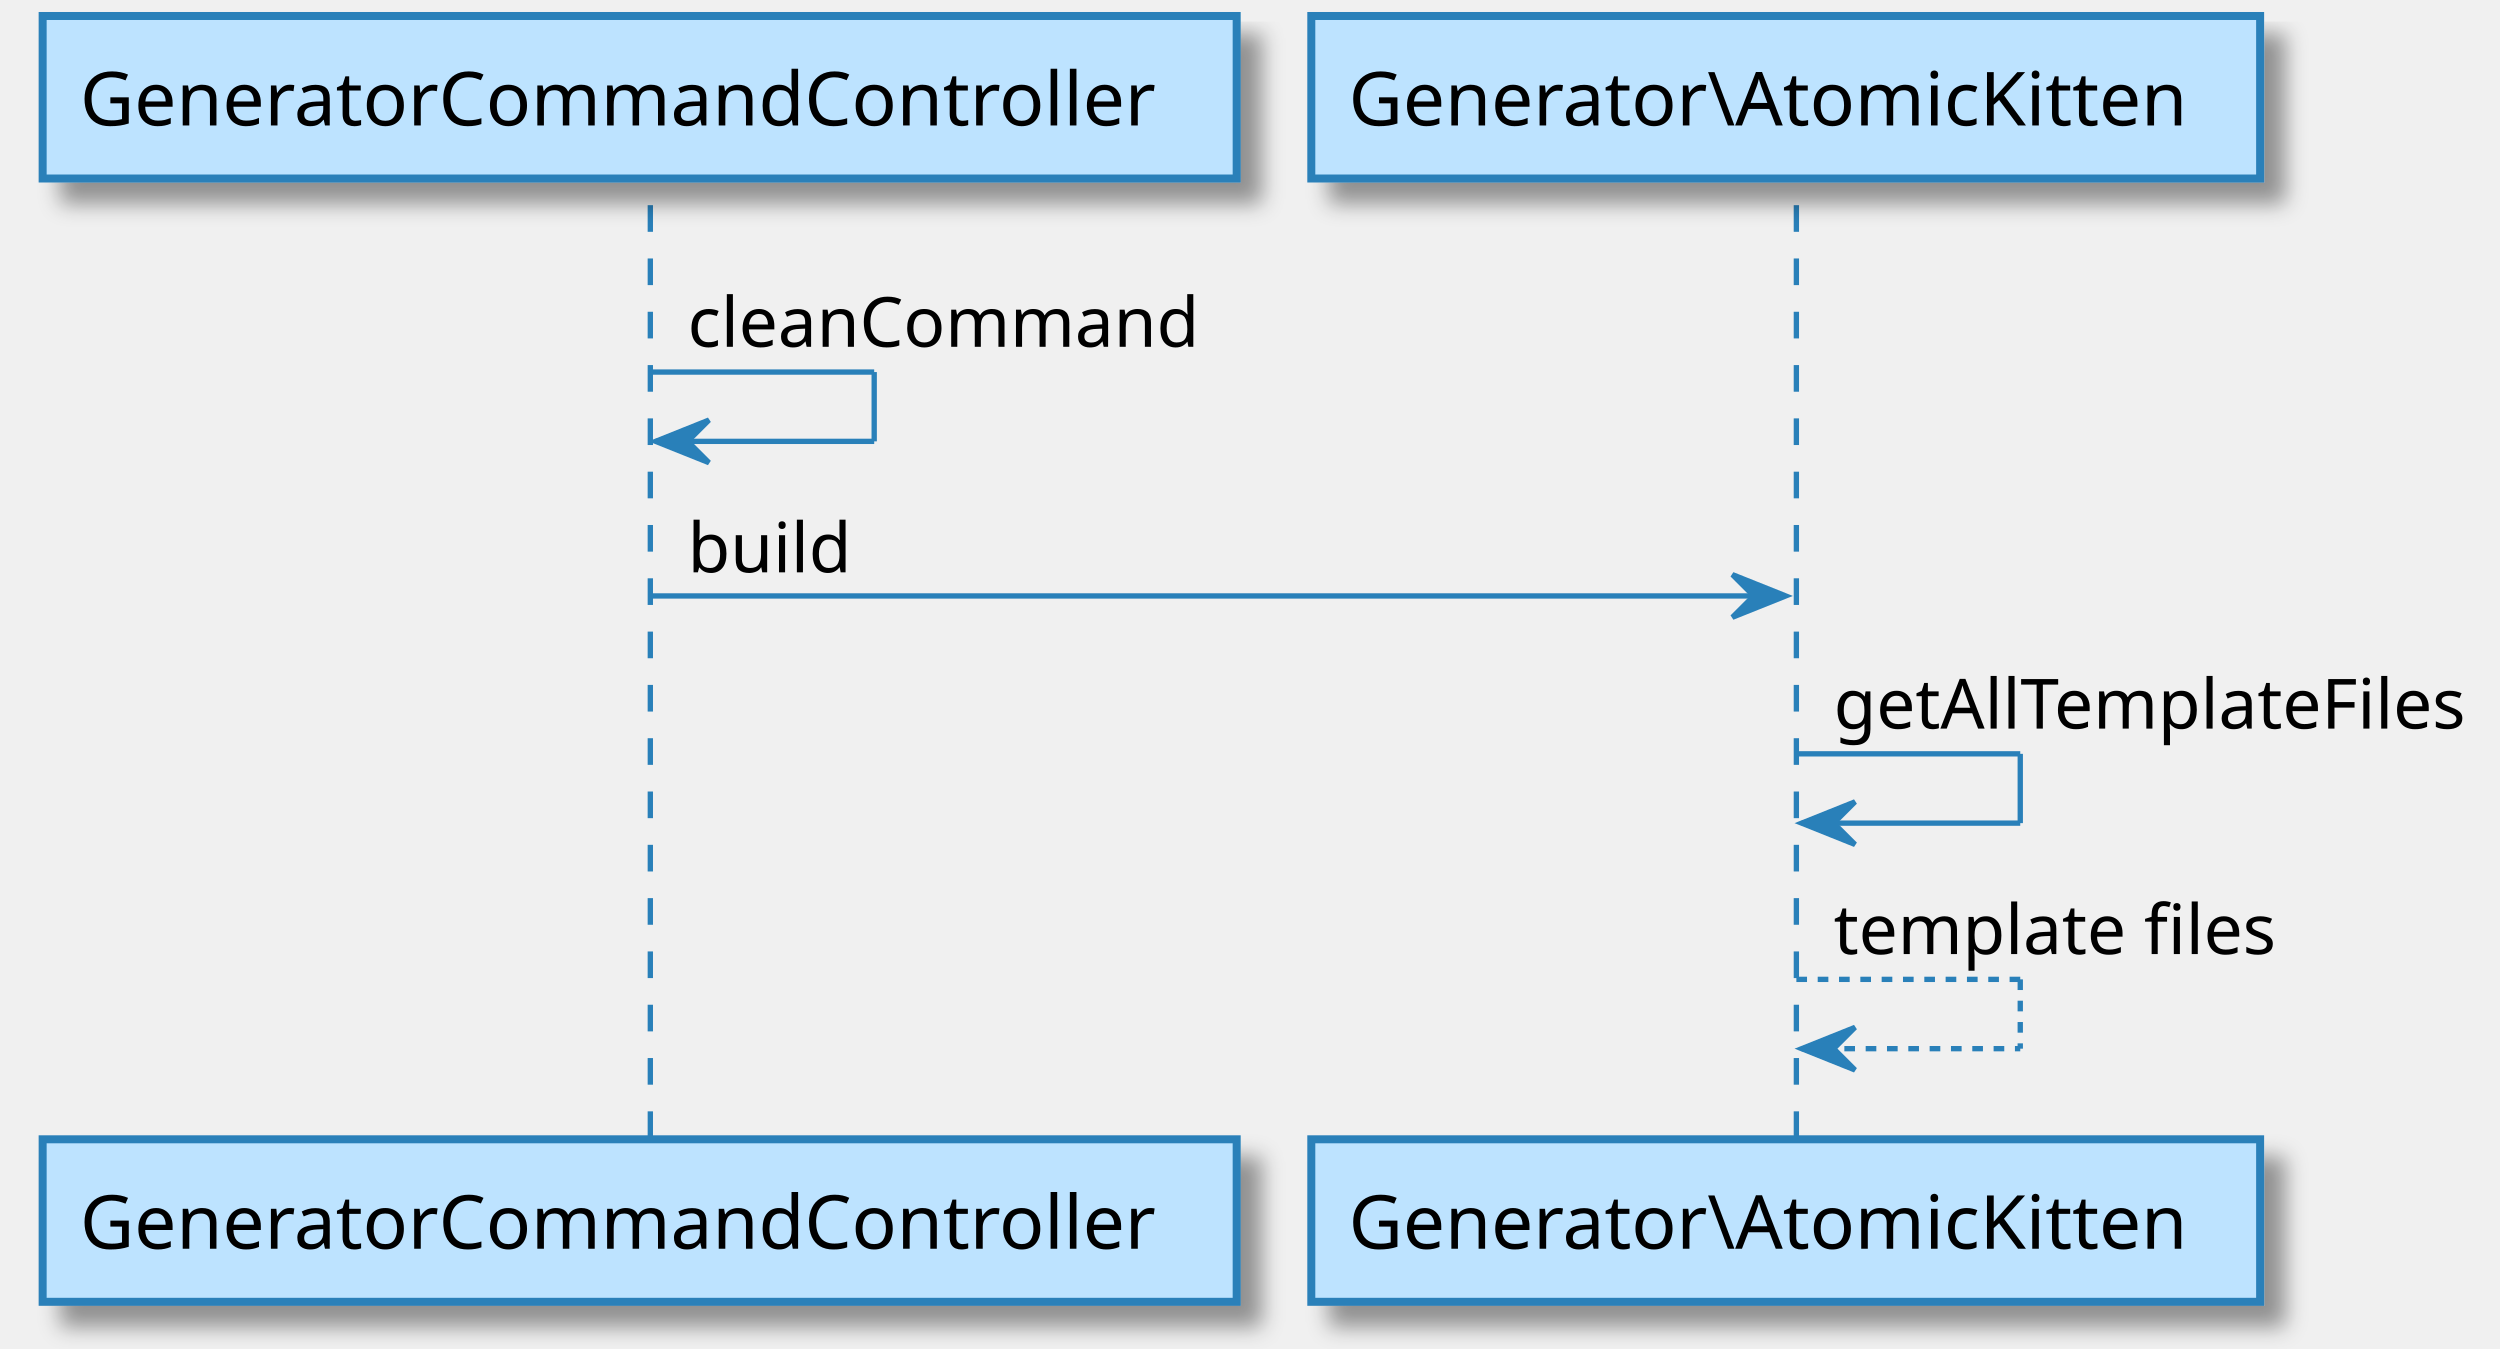
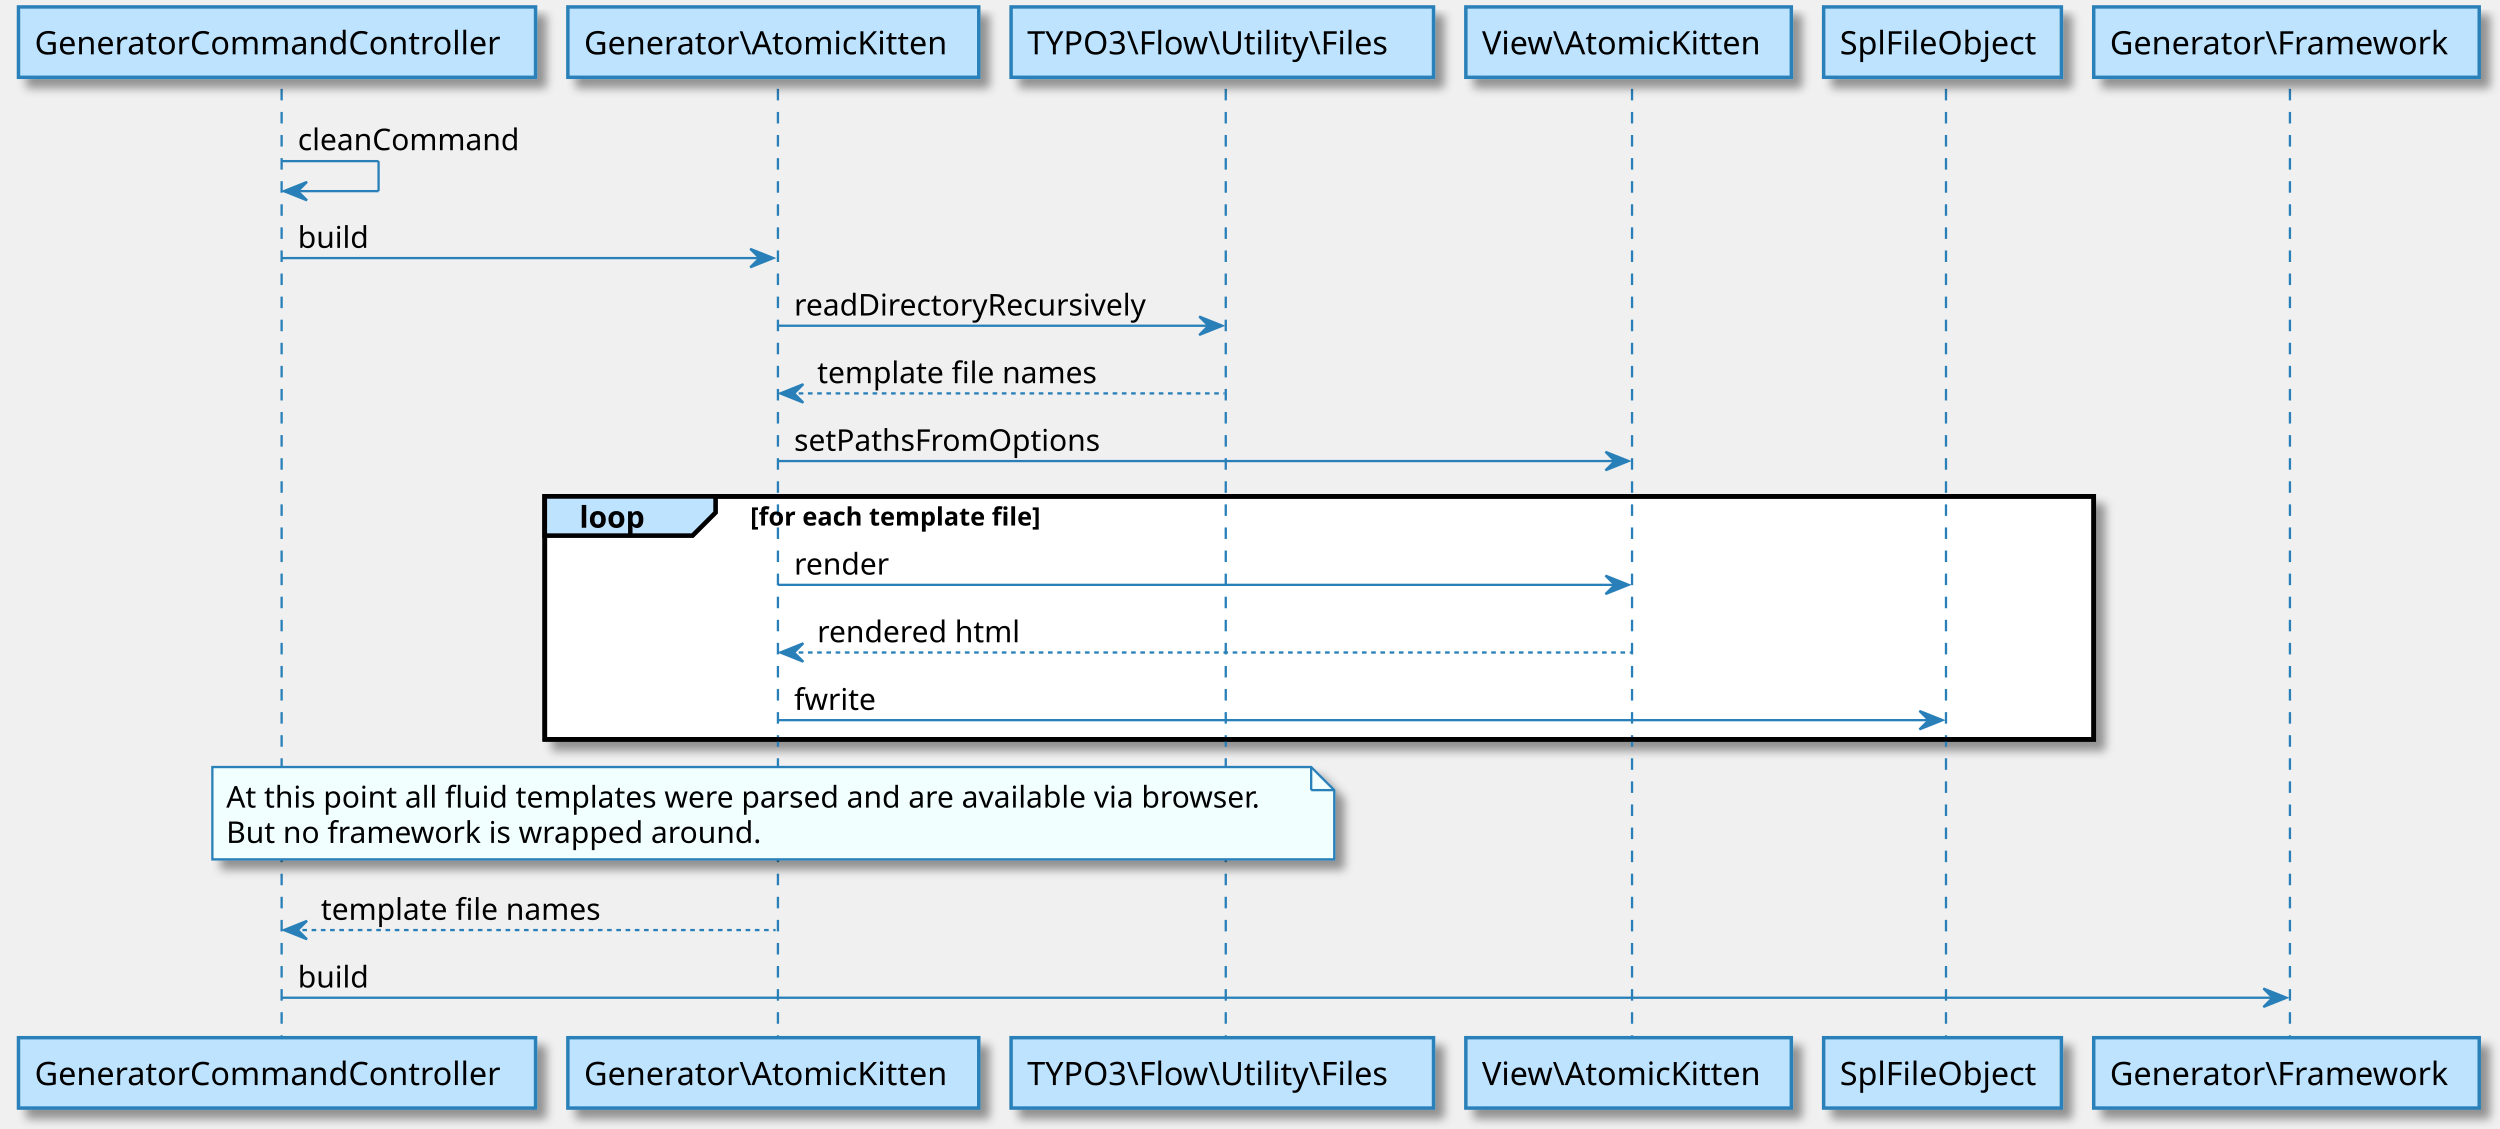
- <svg xmlns="http://www.w3.org/2000/svg" height="253px" style="width:469px;height:253px;" version="1.1" viewBox="0 0 469 253" width="469px">
+ <svg xmlns="http://www.w3.org/2000/svg" height="489px" style="width:1083px;height:489px;" version="1.1" viewBox="0 0 1083 489" width="1083px">
  <defs>
    <filter height="300%" id="f1" width="300%" x="-1" y="-1">
      <feGaussianBlur result="blurOut" stdDeviation="2.0" />
      <feColorMatrix in="blurOut" result="blurOut2" type="matrix" values="0 0 0 0 0 0 0 0 0 0 0 0 0 0 0 0 0 0 .4 0" />
      <feOffset dx="4.0" dy="4.0" in="blurOut2" result="blurOut3" />
      <feBlend in="SourceGraphic" in2="blurOut3" mode="normal" />
    </filter>
  </defs>
  <g>
-     <line style="stroke: #2980B9; stroke-width: 1.0; stroke-dasharray: 5.0,5.0;" x1="122" x2="122" y1="38.488" y2="214.731" />
-     <line style="stroke: #2980B9; stroke-width: 1.0; stroke-dasharray: 5.0,5.0;" x1="337" x2="337" y1="38.488" y2="214.731" />
+     <rect fill="#FFFFFF" filter="url(#f1)" height="105.242" style="stroke: #000000; stroke-width: 2.0;" width="671" x="236" y="215.041" />
+     <line style="stroke: #2980B9; stroke-width: 1.0; stroke-dasharray: 5.0,5.0;" x1="122" x2="122" y1="38.488" y2="450.525" />
+     <line style="stroke: #2980B9; stroke-width: 1.0; stroke-dasharray: 5.0,5.0;" x1="337" x2="337" y1="38.488" y2="450.525" />
+     <line style="stroke: #2980B9; stroke-width: 1.0; stroke-dasharray: 5.0,5.0;" x1="531" x2="531" y1="38.488" y2="450.525" />
+     <line style="stroke: #2980B9; stroke-width: 1.0; stroke-dasharray: 5.0,5.0;" x1="707" x2="707" y1="38.488" y2="450.525" />
+     <line style="stroke: #2980B9; stroke-width: 1.0; stroke-dasharray: 5.0,5.0;" x1="843" x2="843" y1="38.488" y2="450.525" />
+     <line style="stroke: #2980B9; stroke-width: 1.0; stroke-dasharray: 5.0,5.0;" x1="992" x2="992" y1="38.488" y2="450.525" />
    <rect fill="#BDE3FF" filter="url(#f1)" height="30.488" style="stroke: #2980B9; stroke-width: 1.5;" width="224" x="8" y="3" />
    <text fill="#000000" font-family="sans-serif" font-size="14" lengthAdjust="spacingAndGlyphs" textLength="210" x="15" y="23.535">GeneratorCommandController</text>
-     <rect fill="#BDE3FF" filter="url(#f1)" height="30.488" style="stroke: #2980B9; stroke-width: 1.5;" width="224" x="8" y="213.731" />
-     <text fill="#000000" font-family="sans-serif" font-size="14" lengthAdjust="spacingAndGlyphs" textLength="210" x="15" y="234.266">GeneratorCommandController</text>
+     <rect fill="#BDE3FF" filter="url(#f1)" height="30.488" style="stroke: #2980B9; stroke-width: 1.5;" width="224" x="8" y="449.525" />
+     <text fill="#000000" font-family="sans-serif" font-size="14" lengthAdjust="spacingAndGlyphs" textLength="210" x="15" y="470.06">GeneratorCommandController</text>
    <rect fill="#BDE3FF" filter="url(#f1)" height="30.488" style="stroke: #2980B9; stroke-width: 1.5;" width="178" x="246" y="3" />
    <text fill="#000000" font-family="sans-serif" font-size="14" lengthAdjust="spacingAndGlyphs" textLength="164" x="253" y="23.535">Generator\AtomicKitten</text>
-     <rect fill="#BDE3FF" filter="url(#f1)" height="30.488" style="stroke: #2980B9; stroke-width: 1.5;" width="178" x="246" y="213.731" />
-     <text fill="#000000" font-family="sans-serif" font-size="14" lengthAdjust="spacingAndGlyphs" textLength="164" x="253" y="234.266">Generator\AtomicKitten</text>
+     <rect fill="#BDE3FF" filter="url(#f1)" height="30.488" style="stroke: #2980B9; stroke-width: 1.5;" width="178" x="246" y="449.525" />
+     <text fill="#000000" font-family="sans-serif" font-size="14" lengthAdjust="spacingAndGlyphs" textLength="164" x="253" y="470.06">Generator\AtomicKitten</text>
+     <rect fill="#BDE3FF" filter="url(#f1)" height="30.488" style="stroke: #2980B9; stroke-width: 1.5;" width="183" x="438" y="3" />
+     <text fill="#000000" font-family="sans-serif" font-size="14" lengthAdjust="spacingAndGlyphs" textLength="169" x="445" y="23.535">TYPO3\Flow\Utility\Files</text>
+     <rect fill="#BDE3FF" filter="url(#f1)" height="30.488" style="stroke: #2980B9; stroke-width: 1.5;" width="183" x="438" y="449.525" />
+     <text fill="#000000" font-family="sans-serif" font-size="14" lengthAdjust="spacingAndGlyphs" textLength="169" x="445" y="470.06">TYPO3\Flow\Utility\Files</text>
+     <rect fill="#BDE3FF" filter="url(#f1)" height="30.488" style="stroke: #2980B9; stroke-width: 1.5;" width="141" x="635" y="3" />
+     <text fill="#000000" font-family="sans-serif" font-size="14" lengthAdjust="spacingAndGlyphs" textLength="127" x="642" y="23.535">View\AtomicKitten</text>
+     <rect fill="#BDE3FF" filter="url(#f1)" height="30.488" style="stroke: #2980B9; stroke-width: 1.5;" width="141" x="635" y="449.525" />
+     <text fill="#000000" font-family="sans-serif" font-size="14" lengthAdjust="spacingAndGlyphs" textLength="127" x="642" y="470.06">View\AtomicKitten</text>
+     <rect fill="#BDE3FF" filter="url(#f1)" height="30.488" style="stroke: #2980B9; stroke-width: 1.5;" width="103" x="790" y="3" />
+     <text fill="#000000" font-family="sans-serif" font-size="14" lengthAdjust="spacingAndGlyphs" textLength="89" x="797" y="23.535">SplFileObject</text>
+     <rect fill="#BDE3FF" filter="url(#f1)" height="30.488" style="stroke: #2980B9; stroke-width: 1.5;" width="103" x="790" y="449.525" />
+     <text fill="#000000" font-family="sans-serif" font-size="14" lengthAdjust="spacingAndGlyphs" textLength="89" x="797" y="470.06">SplFileObject</text>
+     <rect fill="#BDE3FF" filter="url(#f1)" height="30.488" style="stroke: #2980B9; stroke-width: 1.5;" width="167" x="907" y="3" />
+     <text fill="#000000" font-family="sans-serif" font-size="14" lengthAdjust="spacingAndGlyphs" textLength="153" x="914" y="23.535">Generator\Framework</text>
+     <rect fill="#BDE3FF" filter="url(#f1)" height="30.488" style="stroke: #2980B9; stroke-width: 1.5;" width="167" x="907" y="449.525" />
+     <text fill="#000000" font-family="sans-serif" font-size="14" lengthAdjust="spacingAndGlyphs" textLength="153" x="914" y="470.06">Generator\Framework</text>
    <line style="stroke: #2980B9; stroke-width: 1.0;" x1="122" x2="164" y1="69.799" y2="69.799" />
    <line style="stroke: #2980B9; stroke-width: 1.0;" x1="164" x2="164" y1="69.799" y2="82.799" />
    <line style="stroke: #2980B9; stroke-width: 1.0;" x1="123" x2="164" y1="82.799" y2="82.799" />
    <polygon fill="#2980B9" points="133,78.799,123,82.799,133,86.799,129,82.799" style="stroke: #2980B9; stroke-width: 1.0;" />
    <text fill="#000000" font-family="sans-serif" font-size="13" lengthAdjust="spacingAndGlyphs" textLength="97" x="129" y="65.057">cleanCommand</text>
    <polygon fill="#2980B9" points="325,107.799,335,111.799,325,115.799,329,111.799" style="stroke: #2980B9; stroke-width: 1.0;" />
    <line style="stroke: #2980B9; stroke-width: 1.0;" x1="122" x2="331" y1="111.799" y2="111.799" />
    <text fill="#000000" font-family="sans-serif" font-size="13" lengthAdjust="spacingAndGlyphs" textLength="32" x="129" y="107.367">build</text>
-     <line style="stroke: #2980B9; stroke-width: 1.0;" x1="337" x2="379" y1="141.42" y2="141.42" />
-     <line style="stroke: #2980B9; stroke-width: 1.0;" x1="379" x2="379" y1="141.42" y2="154.42" />
-     <line style="stroke: #2980B9; stroke-width: 1.0;" x1="338" x2="379" y1="154.42" y2="154.42" />
-     <polygon fill="#2980B9" points="348,150.42,338,154.42,348,158.42,344,154.42" style="stroke: #2980B9; stroke-width: 1.0;" />
-     <text fill="#000000" font-family="sans-serif" font-size="13" lengthAdjust="spacingAndGlyphs" textLength="124" x="344" y="136.678">getAllTemplateFiles</text>
-     <line style="stroke: #2980B9; stroke-width: 1.0; stroke-dasharray: 2.0,2.0;" x1="337" x2="379" y1="183.731" y2="183.731" />
-     <line style="stroke: #2980B9; stroke-width: 1.0; stroke-dasharray: 2.0,2.0;" x1="379" x2="379" y1="183.731" y2="196.731" />
-     <line style="stroke: #2980B9; stroke-width: 1.0; stroke-dasharray: 2.0,2.0;" x1="338" x2="379" y1="196.731" y2="196.731" />
-     <polygon fill="#2980B9" points="348,192.731,338,196.731,348,200.731,344,196.731" style="stroke: #2980B9; stroke-width: 1.0;" />
-     <text fill="#000000" font-family="sans-serif" font-size="13" lengthAdjust="spacingAndGlyphs" textLength="86" x="344" y="178.988">template files</text>
+     <polygon fill="#2980B9" points="519.5,137.109,529.5,141.109,519.5,145.109,523.5,141.109" style="stroke: #2980B9; stroke-width: 1.0;" />
+     <line style="stroke: #2980B9; stroke-width: 1.0;" x1="337" x2="525.5" y1="141.109" y2="141.109" />
+     <text fill="#000000" font-family="sans-serif" font-size="13" lengthAdjust="spacingAndGlyphs" textLength="156" x="344" y="136.678">readDirectoryRecursively</text>
+     <polygon fill="#2980B9" points="348,166.42,338,170.42,348,174.42,344,170.42" style="stroke: #2980B9; stroke-width: 1.0;" />
+     <line style="stroke: #2980B9; stroke-width: 1.0; stroke-dasharray: 2.0,2.0;" x1="342" x2="530.5" y1="170.42" y2="170.42" />
+     <text fill="#000000" font-family="sans-serif" font-size="13" lengthAdjust="spacingAndGlyphs" textLength="124" x="354" y="165.988">template file names</text>
+     <polygon fill="#2980B9" points="695.5,195.731,705.5,199.731,695.5,203.731,699.5,199.731" style="stroke: #2980B9; stroke-width: 1.0;" />
+     <line style="stroke: #2980B9; stroke-width: 1.0;" x1="337" x2="701.5" y1="199.731" y2="199.731" />
+     <text fill="#000000" font-family="sans-serif" font-size="13" lengthAdjust="spacingAndGlyphs" textLength="135" x="344" y="195.299">setPathsFromOptions</text>
+     <rect fill="none" height="105.242" style="stroke: #000000; stroke-width: 2.0;" width="671" x="236" y="215.041" />
+     <polygon fill="#BDE3FF" points="236,215.041,310,215.041,310,222.041,300,232.041,236,232.041,236,215.041" style="stroke: #000000; stroke-width: 2.0;" />
+     <text fill="#000000" font-family="sans-serif" font-size="13" font-weight="bold" lengthAdjust="spacingAndGlyphs" textLength="29" x="251" y="228.609">loop</text>
+     <text fill="#000000" font-family="sans-serif" font-size="11" font-weight="bold" lengthAdjust="spacingAndGlyphs" textLength="129" x="325" y="227.676">[for each template file]</text>
+     <polygon fill="#2980B9" points="695.5,249.352,705.5,253.352,695.5,257.352,699.5,253.352" style="stroke: #2980B9; stroke-width: 1.0;" />
+     <line style="stroke: #2980B9; stroke-width: 1.0;" x1="337" x2="701.5" y1="253.352" y2="253.352" />
+     <text fill="#000000" font-family="sans-serif" font-size="13" lengthAdjust="spacingAndGlyphs" textLength="40" x="344" y="248.92">render</text>
+     <polygon fill="#2980B9" points="348,278.662,338,282.662,348,286.662,344,282.662" style="stroke: #2980B9; stroke-width: 1.0;" />
+     <line style="stroke: #2980B9; stroke-width: 1.0; stroke-dasharray: 2.0,2.0;" x1="342" x2="706.5" y1="282.662" y2="282.662" />
+     <text fill="#000000" font-family="sans-serif" font-size="13" lengthAdjust="spacingAndGlyphs" textLength="88" x="354" y="278.231">rendered html</text>
+     <polygon fill="#2980B9" points="831.5,307.973,841.5,311.973,831.5,315.973,835.5,311.973" style="stroke: #2980B9; stroke-width: 1.0;" />
+     <line style="stroke: #2980B9; stroke-width: 1.0;" x1="337" x2="837.5" y1="311.973" y2="311.973" />
+     <text fill="#000000" font-family="sans-serif" font-size="13" lengthAdjust="spacingAndGlyphs" textLength="36" x="344" y="307.541">fwrite</text>
+     <polygon fill="#F1FFFF" filter="url(#f1)" points="92,332.283,92,372.283,578,372.283,578,342.283,568,332.283,92,332.283" style="stroke: #2980B9; stroke-width: 1.0;" />
+     <line style="stroke: #2980B9; stroke-width: 1.0;" x1="568" x2="568" y1="332.283" y2="342.283" />
+     <line style="stroke: #2980B9; stroke-width: 1.0;" x1="578" x2="568" y1="342.283" y2="342.283" />
+     <text fill="#000000" font-family="sans-serif" font-size="13" lengthAdjust="spacingAndGlyphs" textLength="465" x="98" y="349.852">At this point all fluid templates were parsed and are available via browser.</text>
+     <text fill="#000000" font-family="sans-serif" font-size="13" lengthAdjust="spacingAndGlyphs" textLength="235" x="98" y="365.162">But no framework is wrapped around.</text>
+     <polygon fill="#2980B9" points="133,398.904,123,402.904,133,406.904,129,402.904" style="stroke: #2980B9; stroke-width: 1.0;" />
+     <line style="stroke: #2980B9; stroke-width: 1.0; stroke-dasharray: 2.0,2.0;" x1="127" x2="336" y1="402.904" y2="402.904" />
+     <text fill="#000000" font-family="sans-serif" font-size="13" lengthAdjust="spacingAndGlyphs" textLength="124" x="139" y="398.473">template file names</text>
+     <polygon fill="#2980B9" points="980.5,428.215,990.5,432.215,980.5,436.215,984.5,432.215" style="stroke: #2980B9; stroke-width: 1.0;" />
+     <line style="stroke: #2980B9; stroke-width: 1.0;" x1="122" x2="986.5" y1="432.215" y2="432.215" />
+     <text fill="#000000" font-family="sans-serif" font-size="13" lengthAdjust="spacingAndGlyphs" textLength="32" x="129" y="427.783">build</text>
  </g>
</svg>
